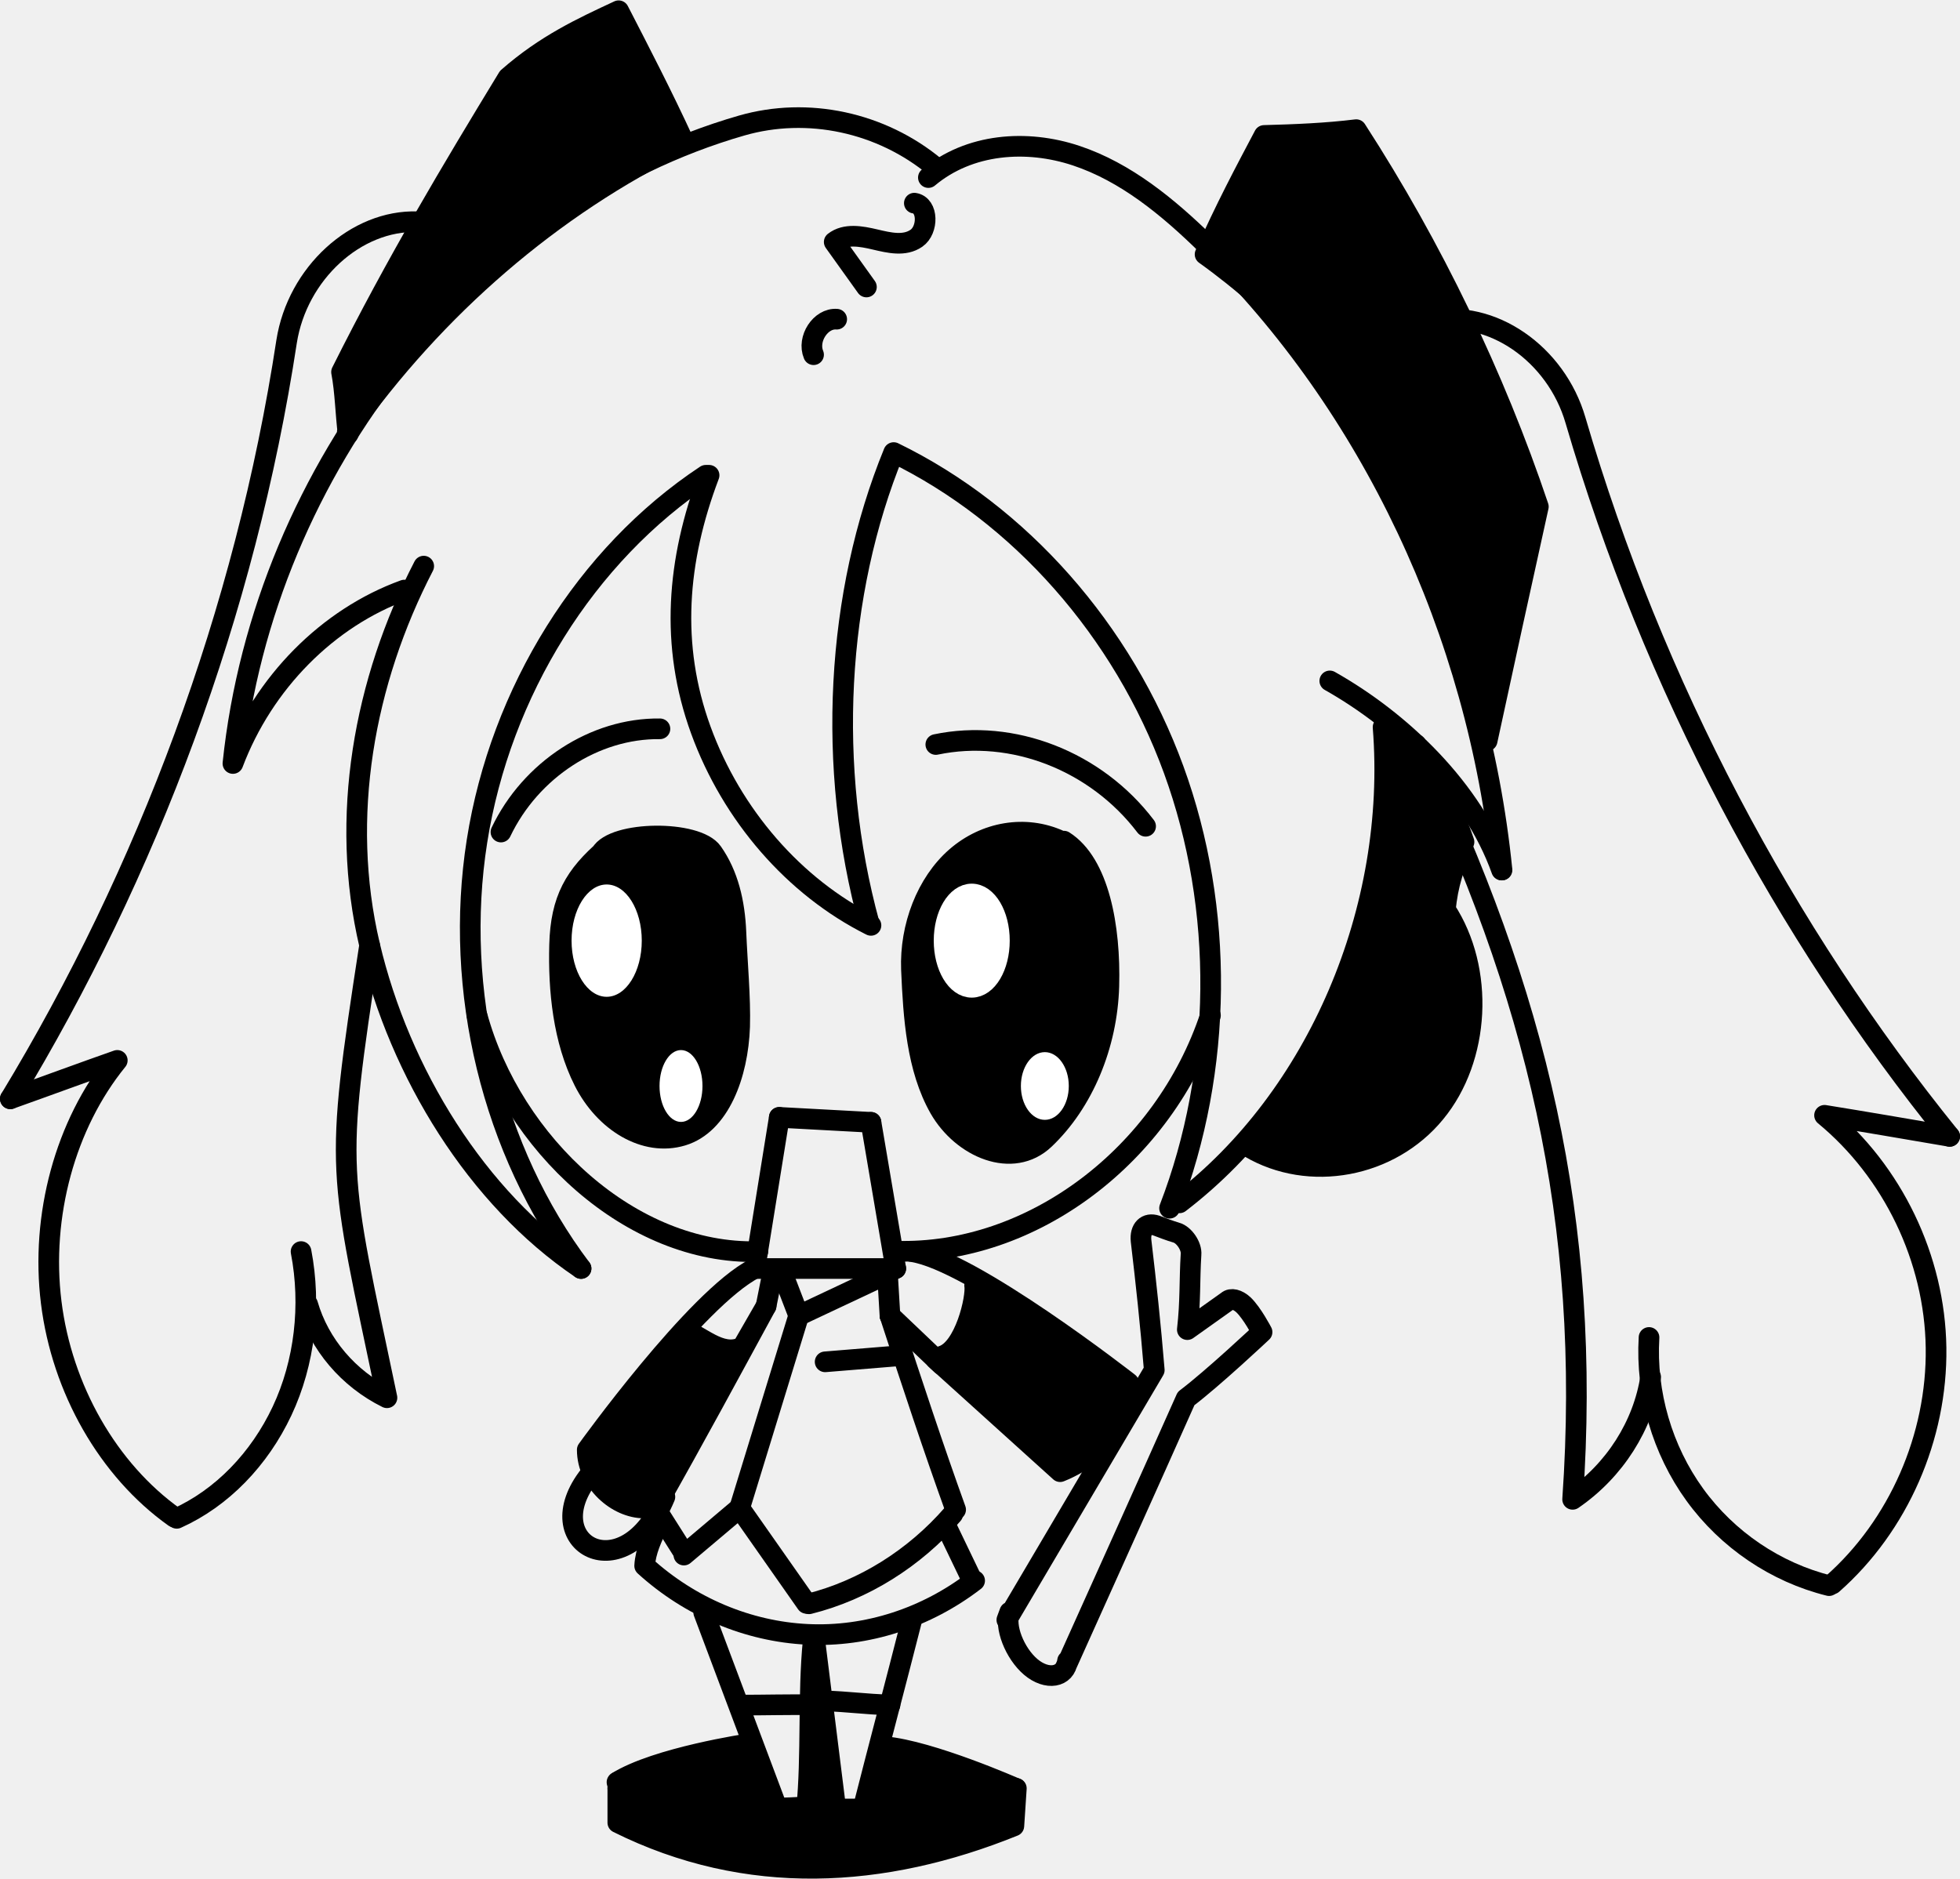
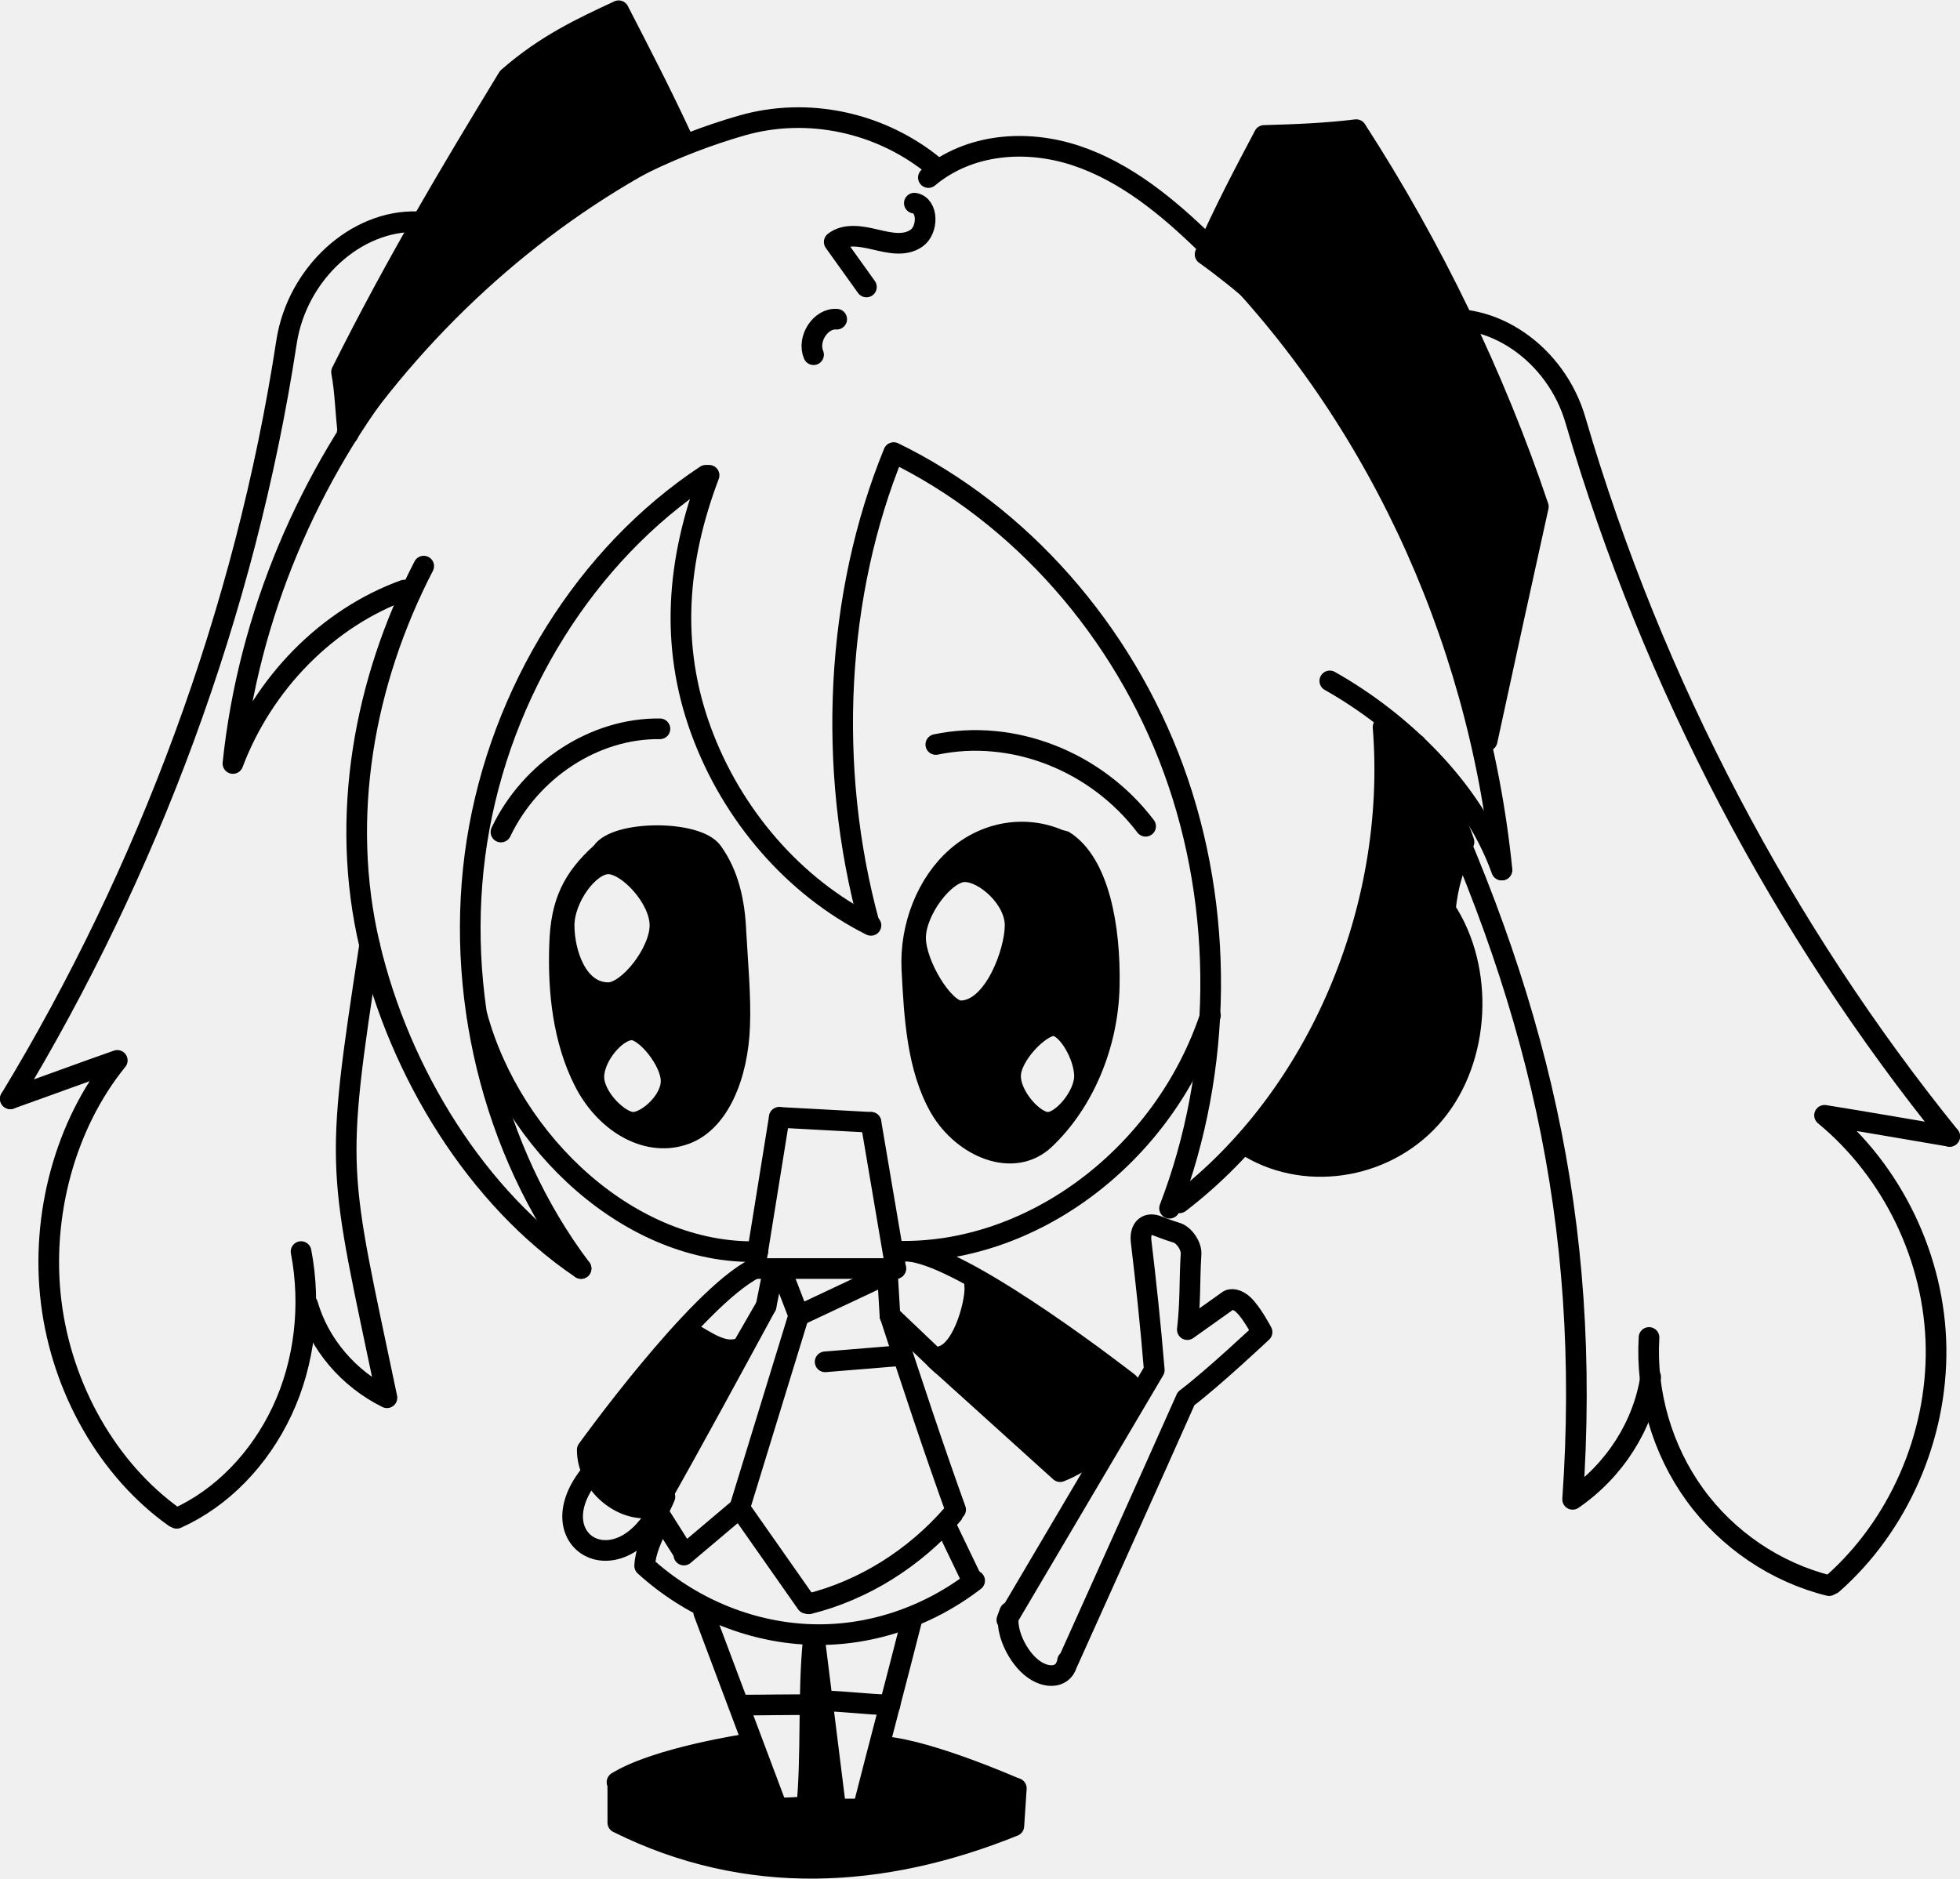
<svg xmlns="http://www.w3.org/2000/svg" id="Layer_2" data-name="Layer 2" viewBox="0 0 47.46 45.49">
  <defs>
    <style>
      .cls-1 {
-         stroke: #fff;
+         fill: none;
      }

      .cls-1, .cls-2 {
-         fill: #fff;
-       }
- 
-       .cls-1, .cls-3, .cls-4 {
+         stroke: #000000;
        stroke-linecap: round;
        stroke-linejoin: round;
        stroke-width: .5px;
      }

-       .cls-3 {
-         fill: none;
-       }
- 
-       .cls-3, .cls-4 {
-         stroke: #000000;
-       }
- 
-       .cls-4 {
+       .cls-2 {
        fill: #000000;
      }
    </style>
  </defs>
-   <path class="cls-3" d="M17.17,11.51c-.78,2.06-.95,4.11-.2,6.17s2.26,3.8,4.12,4.73" />
-   <path class="cls-3" d="M21.05,22.38c-1.04-3.8-.81-8,.59-11.42,3.06,1.49,5.55,4.31,6.78,7.68s1.19,7.27-.1,10.62" />
-   <path class="cls-3" d="M17.09,11.51c-2.9,1.92-4.97,5.24-5.54,8.86s.37,7.5,2.52,10.35" />
-   <path class="cls-3" d="M10.26,13.71c-1.45,2.8-2.04,6.08-1.31,9.18s2.6,6.13,5.12,7.83" />
-   <path class="cls-3" d="M33.49,17.61c.35,4.41-1.59,8.96-4.93,11.52" />
-   <path class="cls-3" d="M32.2,16.49c1.72.97,3.46,2.62,4.16,4.58" />
-   <path class="cls-3" d="M22.48,4.3c.99-.83,2.38-.93,3.58-.53s2.22,1.24,3.15,2.15c3.98,3.89,6.58,9.39,7.16,15.15" />
-   <path class="cls-3" d="M22.14,4.92c.34.05.34.65.05.85s-.66.11-1,.03-.72-.15-.99.06c.26.36.52.73.78,1.09" />
-   <path class="cls-3" d="M20.26,7.73c-.39-.03-.72.48-.56.86" />
-   <path class="cls-3" d="M22.65,4.05c-1.31-1.09-3.09-1.47-4.69-1.01-6.46,1.86-11.57,8.27-12.32,15.45.74-1.96,2.3-3.53,4.15-4.2" />
-   <path class="cls-3" d="M34.66,7.78c1.45-.3,3.02.78,3.49,2.4,1.88,6.43,5.05,12.38,9.06,17.34" />
-   <path class="cls-3" d="M47.21,27.52c-1.05-.18-2.1-.36-3.03-.51,1.65,1.36,2.67,3.47,2.7,5.63s-.91,4.31-2.51,5.72" />
-   <path class="cls-3" d="M39.93,32.39c-.08,1.35.32,2.72,1.11,3.81s1.96,1.88,3.25,2.2" />
-   <path class="cls-3" d="M34.29,18.03c2.9,6,4.26,11.55,3.79,18.28,1.02-.7,1.71-1.79,1.89-2.96" />
-   <path class="cls-4" d="M36.01,17.94c.37-1.72.86-3.95,1.24-5.67-1.06-3.15-2.56-6.27-4.41-9.13-.73.09-1.48.12-2.23.14-.47.89-.94,1.77-1.43,2.88,3.74,2.68,6.24,6.9,6.83,11.7" />
-   <path class="cls-4" d="M30.26,27.79c1.44.85,3.4.49,4.49-.84,1.09-1.32,1.2-3.47.25-4.92.05-.6.22-1.08.45-1.64-.33-.99-.92-1.88-1.68-2.53.03,3.63-1.26,7.25-3.54,9.92" />
-   <path class="cls-4" d="M25.65,20.35c-.82-.37-1.79-.21-2.5.41s-1.12,1.68-1.08,2.72c.05,1.16.13,2.39.68,3.36.55.96,1.77,1.48,2.54.75.94-.89,1.52-2.28,1.56-3.71s-.24-2.97-1.09-3.51" />
-   <path class="cls-3" d="M22.66,18.03c1.86-.39,3.88.4,5.08,1.98" />
-   <path class="cls-3" d="M15.98,17.65c-1.58-.02-3.13.99-3.85,2.5" />
-   <path class="cls-4" d="M14.69,20.54c-.77.66-1.11,1.24-1.14,2.34s.09,2.31.59,3.3,1.48,1.59,2.38,1.32,1.35-1.47,1.39-2.64c.02-.7-.06-1.55-.09-2.28s-.19-1.4-.57-1.94-2.39-.52-2.7.03" />
-   <path class="cls-3" d="M29.31,24.59c-1.12,3.39-4.33,5.81-7.62,5.71" />
-   <path class="cls-3" d="M11.55,24.59c.85,3.12,3.74,5.8,6.8,5.72" />
-   <path class="cls-3" d="M17.91,36.52c.54.77,1.08,1.54,1.62,2.31" />
-   <path class="cls-3" d="M23.07,36.67c-.93,1.07-2.16,1.84-3.48,2.17" />
-   <path class="cls-3" d="M21.55,31.86c.52,1.6,1.07,3.26,1.59,4.7" />
-   <path class="cls-3" d="M15.87,36.52l.64,1.01" />
-   <path class="cls-3" d="M17.91,36.52l-1.35,1.14" />
-   <path class="cls-3" d="M15.94,36.91c-.15.33-.31.65-.33,1.01,1.1,1,2.5,1.59,3.94,1.66s2.88-.4,4.05-1.3" />
-   <path class="cls-3" d="M22.93,37l.62,1.29" />
-   <path class="cls-3" d="M22.07,39.26c-.37,1.46-.81,3.11-1.18,4.57" />
-   <path class="cls-3" d="M19.74,39.81l.5,4.01c.3,0,.35,0,.66,0" />
-   <path class="cls-3" d="M17.04,39.05l1.81,4.82" />
-   <path class="cls-3" d="M19.69,39.74c-.13,1.31-.03,2.77-.16,4.08" />
-   <path class="cls-3" d="M18.87,43.9c.17,0,.49-.07.66-.07" />
-   <path class="cls-3" d="M17.91,41.29c.47.01,1.31-.02,1.78,0" />
-   <path class="cls-3" d="M19.94,41.19c.62.02.98.08,1.61.1" />
-   <path class="cls-3" d="M25.79,40.4c.98-2.18,1.96-4.35,2.93-6.53.65-.49,1.84-1.61,1.84-1.61,0,0-.24-.46-.45-.66-.14-.13-.3-.17-.39-.09l-.97.69c.08-.7.05-1.18.09-1.82.02-.2-.17-.48-.36-.53-.17-.05-.32-.11-.48-.17-.24-.08-.4.08-.37.37.12,1.01.23,2.03.32,3.13-1.19,2.02-2.38,4.03-3.57,6.05l.07-.19c-.14.34.12,1,.51,1.33s.84.26.89-.15" />
-   <path class="cls-4" d="M8.43,10.51c-.06-.46-.07-1.03-.16-1.5,1.34-2.68,2.68-4.91,4.03-7.13.91-.8,1.8-1.21,2.68-1.62.52,1.01,1.05,2.03,1.58,3.18-3.2,1.56-6.02,4-8.15,7.01" />
-   <path class="cls-4" d="M14.96,43.31c3.08,1.6,6.73,1.62,9.64,0,0,0-2.06-.91-3.18-1.01,0,0-.23,1.02-.43,1.51-.27,0-.53,0-.84,0-.08-.5-.28-1.04-.34-1.54-.08.48-.04.99-.12,1.48-.37.02-.73.04-1.08.04-.15-.52-.29-1.05-.48-1.56,0,0-2.23.33-3.19.93" />
-   <path class="cls-4" d="M14.96,43.31c1.55.85,3.02,1.31,4.83,1.3,1.81,0,3.32-.46,4.82-1.3l-.06.91c-3.16,1.28-6.46,1.48-9.59-.08v-.99" />
-   <path class="cls-3" d="M10.11,5.37c-1.49-.05-2.91,1.25-3.17,2.9-1,6.56-3.37,12.86-6.69,18.34" />
-   <path class="cls-3" d="M.25,26.61c.9-.32,1.79-.65,2.59-.93-1.26,1.55-1.86,3.76-1.6,5.86s1.38,4.06,2.98,5.2" />
-   <path class="cls-3" d="M7.29,30.31c.25,1.3.09,2.69-.46,3.86s-1.46,2.11-2.55,2.6" />
-   <path class="cls-3" d="M8.95,22.89c-.86,5.59-.76,5.32.42,10.96-.93-.46-1.64-1.29-1.92-2.26" />
-   <line class="cls-3" x1="19.34" y1="31.86" x2="17.91" y2="36.52" />
-   <path class="cls-4" d="M18.27,30.72c-1.42.73-4.05,4.39-4.05,4.39,0,.78.72,1.41,1.38,1.41h.26c.98-1.73,1.83-3.31,2.69-4.89l-.57.99c-.53.27-1.07-.34-1.41-.39" />
-   <path class="cls-3" d="M14.28,35.72c-1.32,1.66.85,2.86,1.82.53" />
-   <path class="cls-4" d="M22.07,30.31c1.45.2,5.26,3.18,5.26,3.18.25.73-.66,1.75-1.66,2.15,0,0-3.01-2.72-3.01-2.72l.15-.08c.55-.16.84-1.42.79-1.71" />
-   <line class="cls-3" x1="18.67" y1="31.03" x2="18.55" y2="31.63" />
-   <line class="cls-3" x1="21.49" y1="30.86" x2="21.55" y2="31.86" />
-   <line class="cls-3" x1="22.8" y1="33.05" x2="21.55" y2="31.86" />
-   <line class="cls-3" x1="18.94" y1="30.82" x2="19.34" y2="31.86" />
-   <line class="cls-3" x1="21.55" y1="30.82" x2="19.34" y2="31.86" />
-   <path class="cls-3" d="M18.27,30.72s1.53,0,3.42,0" />
-   <line class="cls-3" x1="18.87" y1="27.06" x2="18.28" y2="30.72" />
-   <line class="cls-3" x1="21.09" y1="27.18" x2="18.87" y2="27.06" />
-   <line class="cls-3" x1="21.69" y1="30.72" x2="21.09" y2="27.18" />
-   <ellipse class="cls-2" cx="16.49" cy="26.3" rx=".52" ry=".87" />
-   <ellipse class="cls-2" cx="25.3" cy="26.3" rx=".58" ry=".82" />
-   <ellipse class="cls-1" cx="23.53" cy="22.78" rx=".67" ry="1.13" />
-   <ellipse class="cls-2" cx="14.69" cy="22.78" rx=".85" ry="1.36" />
-   <line class="cls-3" x1="19.98" y1="32.98" x2="21.69" y2="32.84" />
+   <path class="cls-1" d="M17.17,11.51c-.78,2.06-.95,4.11-.2,6.17s2.26,3.8,4.12,4.73" />
+   <path class="cls-1" d="M21.05,22.38c-1.04-3.8-.81-8,.59-11.42,3.06,1.49,5.55,4.31,6.78,7.68s1.19,7.27-.1,10.62" />
+   <path class="cls-1" d="M17.09,11.51c-2.9,1.92-4.97,5.24-5.54,8.86s.37,7.5,2.52,10.35" />
+   <path class="cls-1" d="M10.26,13.71c-1.45,2.8-2.04,6.08-1.31,9.18s2.6,6.13,5.12,7.83" />
+   <path class="cls-1" d="M33.49,17.61c.35,4.41-1.59,8.96-4.93,11.52" />
+   <path class="cls-1" d="M32.2,16.49c1.72.97,3.46,2.62,4.16,4.58" />
+   <path class="cls-1" d="M22.48,4.3c.99-.83,2.38-.93,3.58-.53s2.22,1.24,3.15,2.15c3.98,3.89,6.58,9.39,7.16,15.15" />
+   <path class="cls-1" d="M22.14,4.92c.34.05.34.65.05.85s-.66.11-1,.03-.72-.15-.99.06c.26.36.52.73.78,1.09" />
+   <path class="cls-1" d="M20.26,7.73c-.39-.03-.72.48-.56.86" />
+   <path class="cls-1" d="M22.65,4.05c-1.31-1.09-3.09-1.47-4.69-1.01-6.46,1.86-11.57,8.27-12.32,15.45.74-1.96,2.3-3.53,4.15-4.2" />
+   <path class="cls-1" d="M34.66,7.78c1.45-.3,3.02.78,3.49,2.4,1.88,6.43,5.05,12.38,9.06,17.34" />
+   <path class="cls-1" d="M47.21,27.52c-1.05-.18-2.1-.36-3.03-.51,1.65,1.36,2.67,3.47,2.7,5.63s-.91,4.31-2.51,5.72" />
+   <path class="cls-1" d="M39.93,32.39c-.08,1.35.32,2.72,1.11,3.81s1.96,1.88,3.25,2.2" />
+   <path class="cls-1" d="M34.29,18.03c2.9,6,4.26,11.55,3.79,18.28,1.02-.7,1.71-1.79,1.89-2.96" />
+   <path class="cls-2" d="M36.01,17.94c.37-1.72.86-3.95,1.24-5.67-1.06-3.15-2.56-6.27-4.41-9.13-.73.09-1.48.12-2.23.14-.47.89-.94,1.77-1.43,2.88,3.74,2.68,6.24,6.9,6.83,11.7" />
+   <path class="cls-2" d="M30.26,27.79c1.44.85,3.4.49,4.49-.84,1.09-1.32,1.2-3.47.25-4.92.05-.6.22-1.08.45-1.64-.33-.99-.92-1.88-1.68-2.53.03,3.63-1.26,7.25-3.54,9.92" />
+   <path class="cls-2" d="M25.77,20.37l-.12-.03c-.82-.36-1.79-.2-2.49.42-.71.62-1.13,1.67-1.08,2.71.06,1.17.13,2.4.68,3.36.56.96,1.78,1.48,2.54.76.94-.89,1.53-2.28,1.56-3.71.03-1.43-.25-2.97-1.09-3.51ZM23.26,24.48c-.4,0-1.09-1.11-1.09-1.77s.71-1.6,1.19-1.6,1.22.65,1.22,1.3-.52,2.07-1.32,2.07ZM25.37,27.18c-.33,0-.9-.62-.9-1.12s.71-1.22,1.04-1.22.75.73.75,1.22-.55,1.12-.88,1.12Z" />
+   <path class="cls-1" d="M22.66,18.03c1.86-.39,3.88.4,5.08,1.98" />
+   <path class="cls-1" d="M15.98,17.65c-1.58-.02-3.13.99-3.85,2.5" />
+   <path class="cls-2" d="M17.82,22.57c-.03-.73-.18-1.4-.57-1.94-.38-.53-2.34-.52-2.68.01l-.02.02c-.67.61-.97,1.18-1,2.22-.04,1.14.09,2.31.59,3.3s1.48,1.59,2.38,1.31c.9-.27,1.35-1.47,1.39-2.64.03-.7-.05-1.55-.09-2.28ZM13.66,22.41c0-.66.6-1.49,1.07-1.49s1.25.83,1.25,1.49-.77,1.63-1.25,1.63c-.76,0-1.07-.97-1.07-1.63ZM15.33,27.18c-.33,0-.95-.6-.95-1.1s.54-1.14.92-1.14c.33,0,.95.75.95,1.24s-.59,1-.92,1Z" />
+   <path class="cls-1" d="M29.31,24.59c-1.12,3.39-4.33,5.81-7.62,5.71" />
+   <path class="cls-1" d="M11.55,24.59c.85,3.12,3.74,5.8,6.8,5.72" />
+   <path class="cls-1" d="M17.91,36.52c.54.77,1.08,1.54,1.62,2.31" />
+   <path class="cls-1" d="M23.07,36.67c-.93,1.07-2.16,1.84-3.48,2.17" />
+   <path class="cls-1" d="M21.55,31.86c.52,1.6,1.07,3.26,1.59,4.7" />
+   <path class="cls-1" d="M15.87,36.52l.64,1.01" />
+   <path class="cls-1" d="M17.91,36.52l-1.35,1.14" />
+   <path class="cls-1" d="M15.94,36.91c-.15.33-.31.65-.33,1.01,1.1,1,2.5,1.59,3.94,1.66s2.88-.4,4.05-1.3" />
+   <path class="cls-1" d="M22.93,37l.62,1.29" />
+   <path class="cls-1" d="M22.07,39.26c-.37,1.46-.81,3.11-1.18,4.57" />
+   <path class="cls-1" d="M19.74,39.81l.5,4.01c.3,0,.35,0,.66,0" />
+   <path class="cls-1" d="M17.04,39.05l1.81,4.82" />
+   <path class="cls-1" d="M19.69,39.74c-.13,1.31-.03,2.77-.16,4.08" />
+   <path class="cls-1" d="M18.87,43.9c.17,0,.49-.07.66-.07" />
+   <path class="cls-1" d="M17.91,41.29c.47.01,1.31-.02,1.78,0" />
+   <path class="cls-1" d="M19.94,41.19c.62.02.98.08,1.61.1" />
+   <path class="cls-1" d="M25.79,40.4c.98-2.18,1.96-4.35,2.93-6.53.65-.49,1.84-1.61,1.84-1.61,0,0-.24-.46-.45-.66-.14-.13-.3-.17-.39-.09l-.97.69c.08-.7.05-1.18.09-1.82.02-.2-.17-.48-.36-.53-.17-.05-.32-.11-.48-.17-.24-.08-.4.08-.37.37.12,1.01.23,2.03.32,3.13-1.19,2.02-2.38,4.03-3.57,6.05l.07-.19c-.14.34.12,1,.51,1.33s.84.26.89-.15" />
+   <path class="cls-2" d="M8.43,10.51c-.06-.46-.07-1.03-.16-1.5,1.34-2.68,2.68-4.91,4.03-7.13.91-.8,1.8-1.21,2.68-1.62.52,1.01,1.05,2.03,1.58,3.18-3.2,1.56-6.02,4-8.15,7.01" />
+   <path class="cls-2" d="M14.96,43.31c3.08,1.6,6.73,1.62,9.64,0,0,0-2.06-.91-3.18-1.01,0,0-.23,1.02-.43,1.51-.27,0-.53,0-.84,0-.08-.5-.28-1.04-.34-1.54-.08.48-.04.99-.12,1.48-.37.02-.73.04-1.08.04-.15-.52-.29-1.05-.48-1.56,0,0-2.23.33-3.19.93" />
+   <path class="cls-2" d="M14.96,43.31c1.55.85,3.02,1.31,4.83,1.3,1.81,0,3.32-.46,4.82-1.3l-.06.91c-3.16,1.28-6.46,1.48-9.59-.08v-.99" />
+   <path class="cls-1" d="M10.11,5.37c-1.49-.05-2.91,1.25-3.17,2.9-1,6.56-3.37,12.86-6.69,18.34" />
+   <path class="cls-1" d="M.25,26.61c.9-.32,1.79-.65,2.59-.93-1.26,1.55-1.86,3.76-1.6,5.86s1.38,4.06,2.98,5.2" />
+   <path class="cls-1" d="M7.29,30.31c.25,1.3.09,2.69-.46,3.86s-1.46,2.11-2.55,2.6" />
+   <path class="cls-1" d="M8.95,22.89c-.86,5.59-.76,5.32.42,10.96-.93-.46-1.64-1.29-1.92-2.26" />
+   <line class="cls-1" x1="19.34" y1="31.86" x2="17.91" y2="36.52" />
+   <path class="cls-2" d="M18.27,30.72c-1.42.73-4.05,4.39-4.05,4.39,0,.78.72,1.41,1.38,1.41h.26c.98-1.73,1.83-3.31,2.69-4.89l-.57.99c-.53.27-1.07-.34-1.41-.39" />
+   <path class="cls-1" d="M14.28,35.72c-1.32,1.66.85,2.86,1.82.53" />
+   <path class="cls-2" d="M22.07,30.31c1.45.2,5.26,3.18,5.26,3.18.25.73-.66,1.75-1.66,2.15,0,0-3.01-2.72-3.01-2.72l.15-.08c.55-.16.84-1.42.79-1.71" />
+   <line class="cls-1" x1="18.67" y1="31.03" x2="18.55" y2="31.63" />
+   <line class="cls-1" x1="21.49" y1="30.86" x2="21.55" y2="31.86" />
+   <line class="cls-1" x1="22.8" y1="33.05" x2="21.55" y2="31.86" />
+   <line class="cls-1" x1="18.94" y1="30.82" x2="19.34" y2="31.86" />
+   <line class="cls-1" x1="21.55" y1="30.82" x2="19.34" y2="31.86" />
+   <path class="cls-1" d="M18.27,30.72s1.53,0,3.42,0" />
+   <line class="cls-1" x1="18.87" y1="27.06" x2="18.28" y2="30.72" />
+   <line class="cls-1" x1="21.09" y1="27.18" x2="18.87" y2="27.06" />
+   <line class="cls-1" x1="21.69" y1="30.72" x2="21.09" y2="27.18" />
+   <line class="cls-1" x1="19.98" y1="32.98" x2="21.69" y2="32.84" />
</svg>
